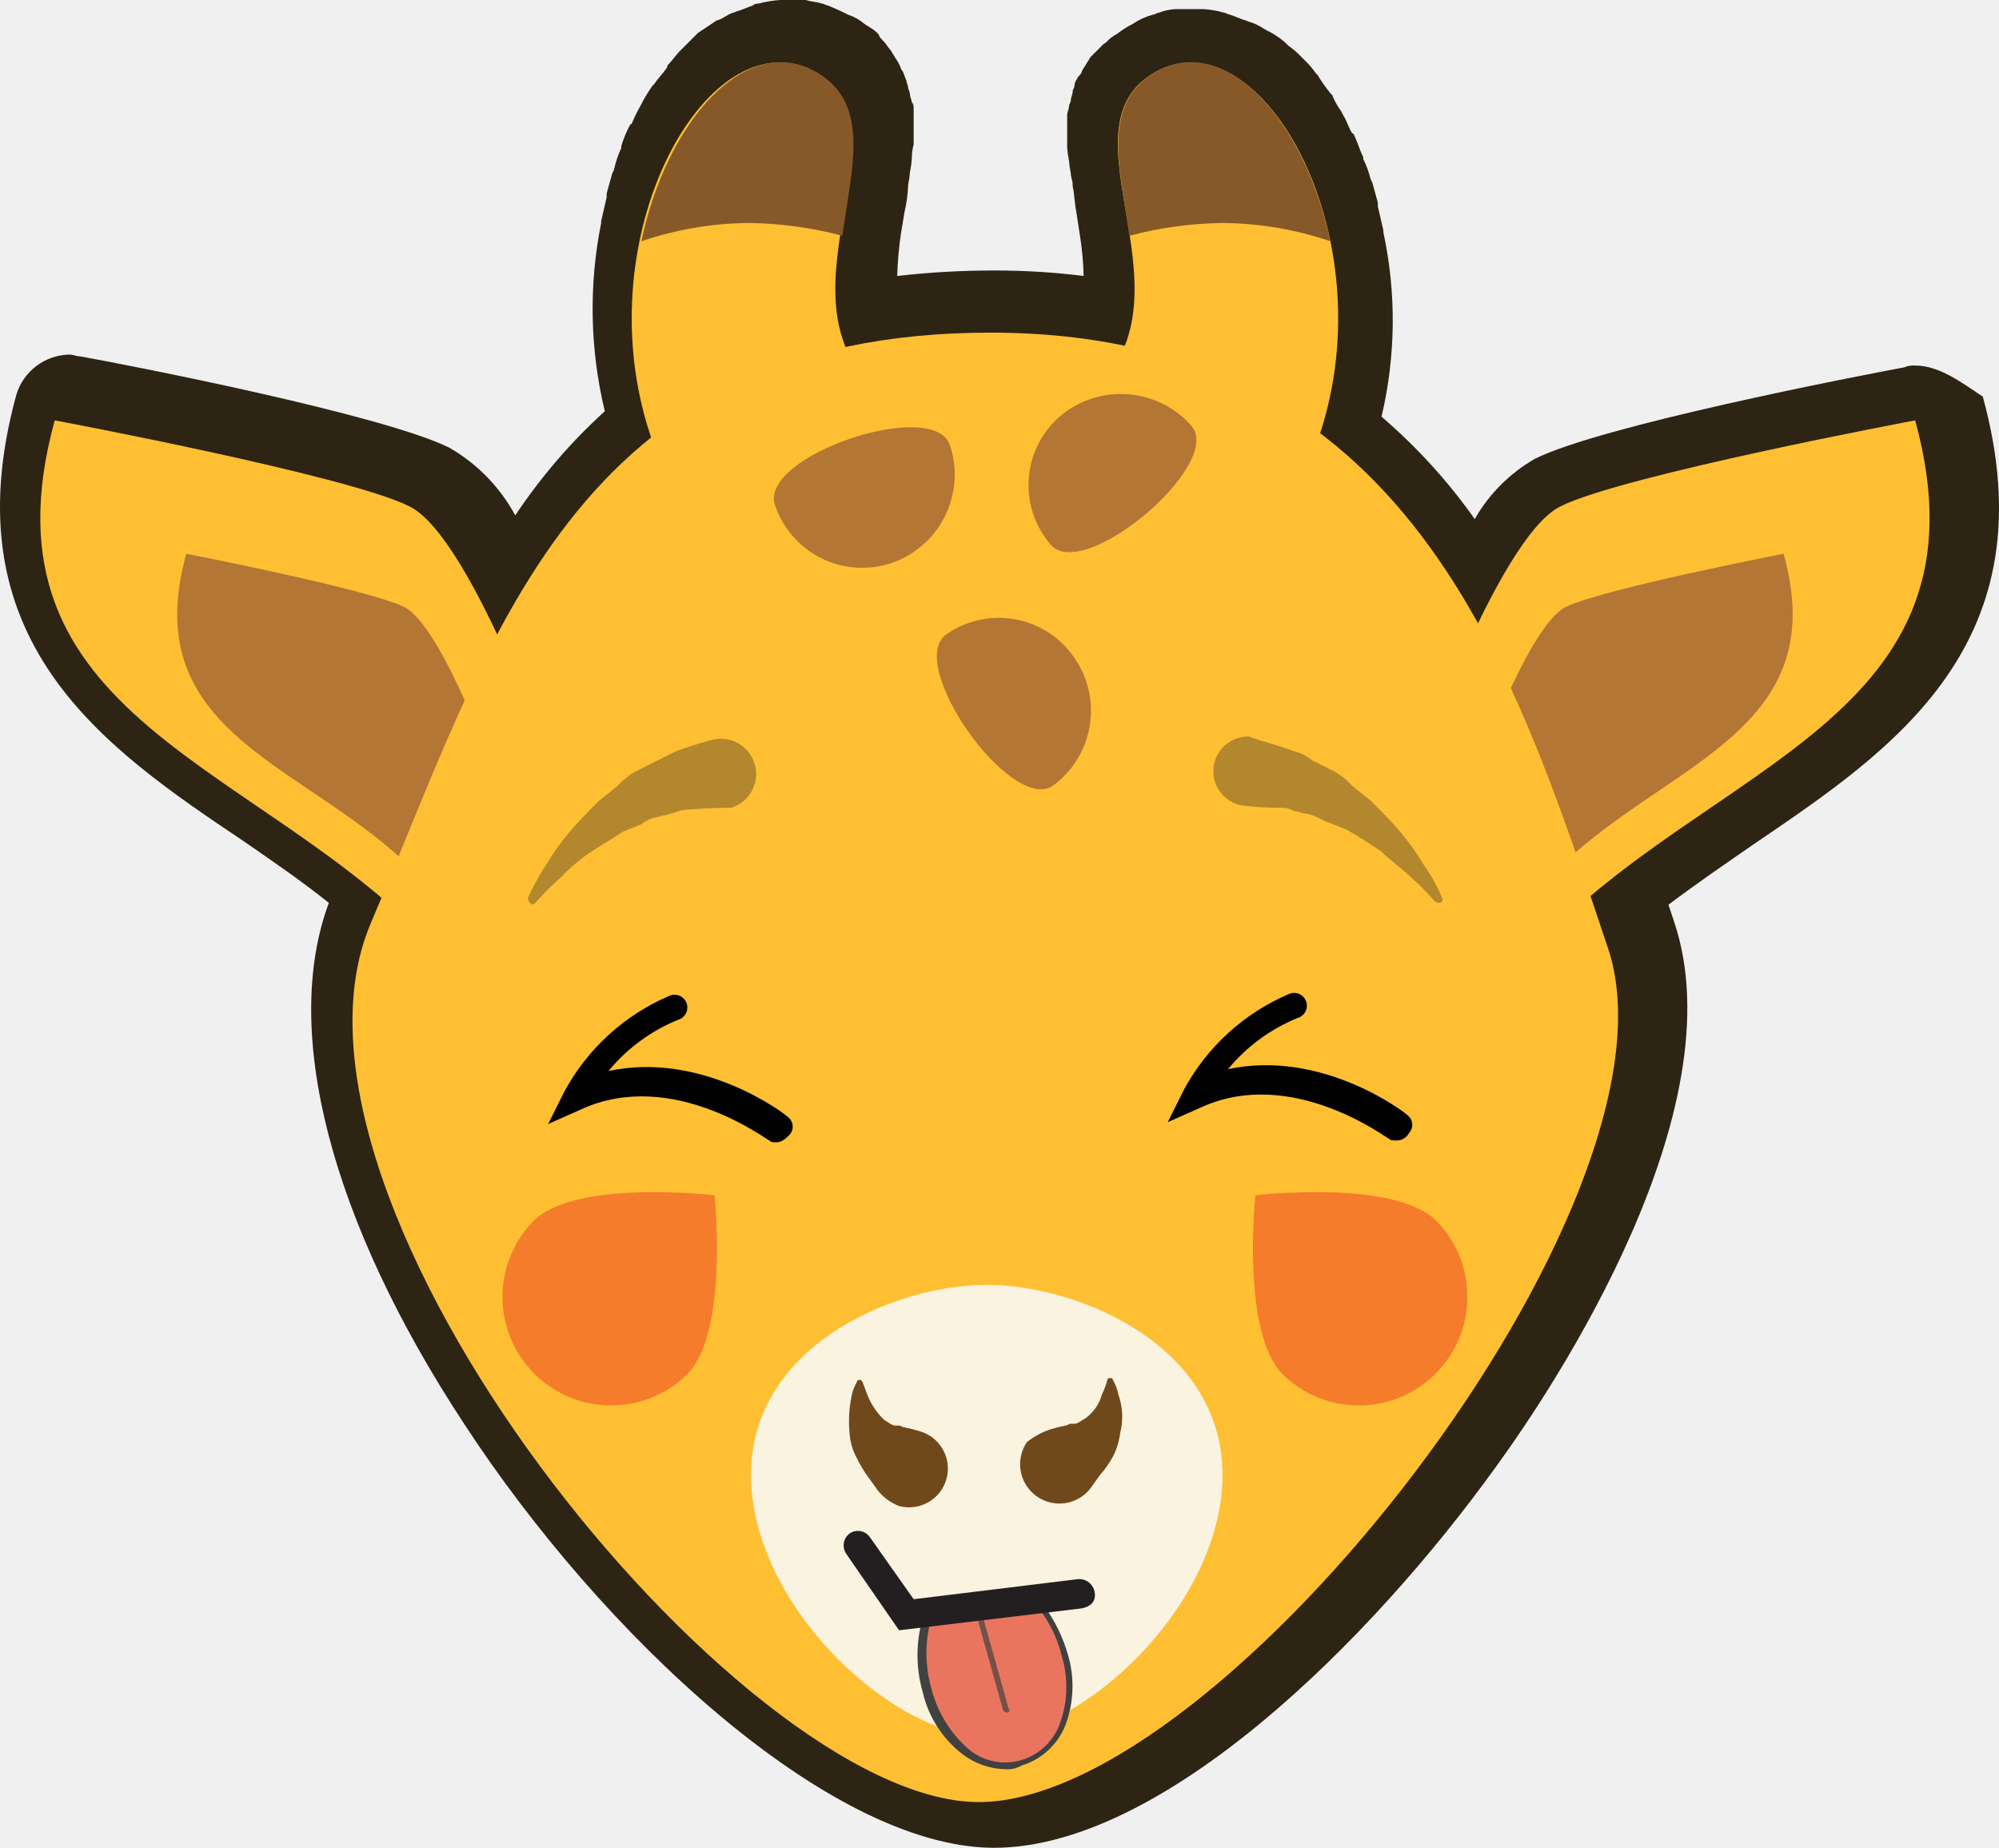
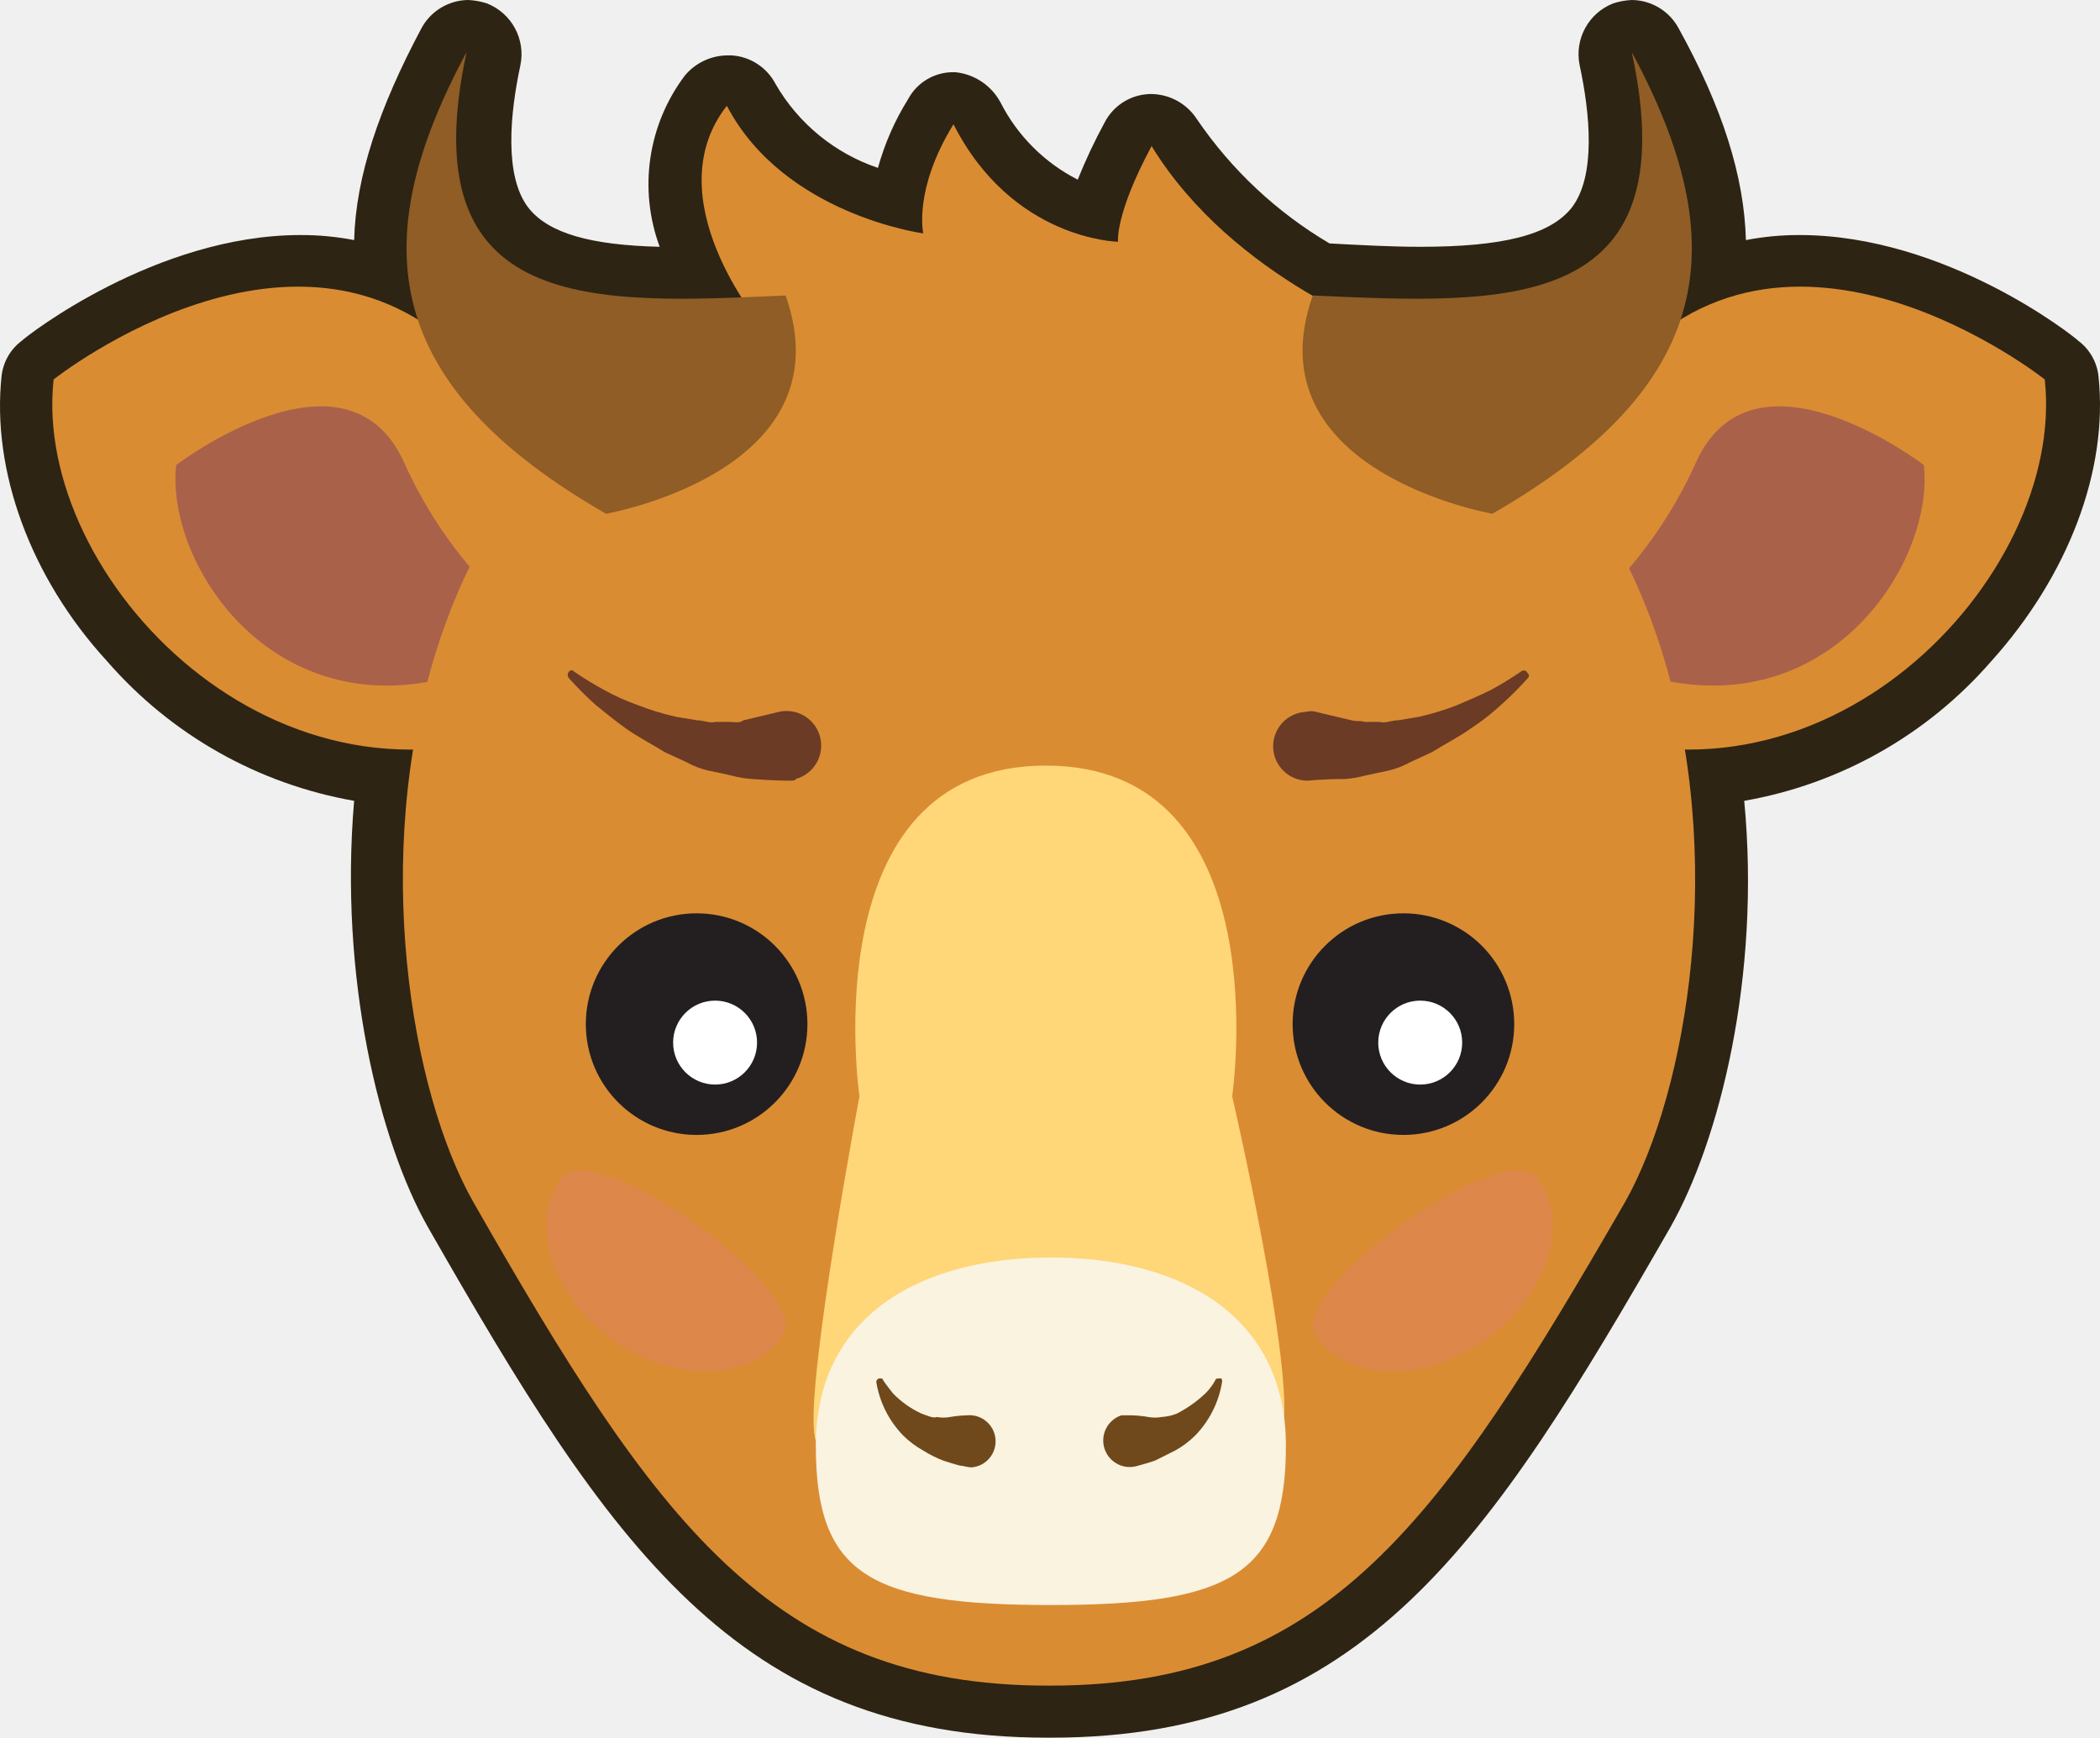
- <svg xmlns="http://www.w3.org/2000/svg" id="Layer_1" data-name="Layer 1" viewBox="0 0 109.381 101.1">
+ <svg xmlns="http://www.w3.org/2000/svg" id="Layer_1" data-name="Layer 1" viewBox="0 0 125.085 103.5">
  <g>
-     <path d="M104.794,20a1.268,1.268,0,0,0-.6.1c-2.7.5-16.6,3.2-20.2,5a8.863,8.863,0,0,0-3.3,3.3,30.659,30.659,0,0,0-5.1-5.6,22.938,22.938,0,0,0,.1-10.1v-.1c-.1-.4-.2-.9-.3-1.3v-.2c-.1-.4-.2-.7-.3-1.1l-.1-.2a4.873,4.873,0,0,0-.4-1.1V8.6c-.2-.4-.3-.8-.5-1.2a.1.1,0,0,0-.1-.1c-.2-.3-.3-.7-.5-1l-.1-.2a4.052,4.052,0,0,1-.5-.9l-.1-.1a8.65,8.65,0,0,1-.7-1l-.1-.1a4.352,4.352,0,0,0-.6-.7l-.2-.2a4.351,4.351,0,0,0-.7-.6l-.2-.2a4.7,4.7,0,0,0-.9-.6c-.1,0-.1-.1-.2-.1a2.994,2.994,0,0,0-.8-.4c-.1,0-.2-.1-.3-.1-.3-.1-.5-.2-.8-.3-.1,0-.2-.1-.3-.1a5.16,5.16,0,0,0-1.1-.2h-1.6a2.921,2.921,0,0,0-.9.2c-.1,0-.2.1-.3.1a3.7,3.7,0,0,0-1.1.5,5.583,5.583,0,0,0-.8.5c-.1.1-.2.1-.3.2-.2.1-.3.3-.5.4l-.3.3-.4.4c-.1.1-.1.2-.2.3-.1.2-.2.3-.3.5,0,.1-.1.2-.2.3-.1.2-.2.3-.2.5,0,.1-.1.2-.1.3,0,.2-.1.3-.1.5,0,.1-.1.2-.1.3,0,.2-.1.3-.1.5V8.1a5.64,5.64,0,0,0,.1.7,5.64,5.64,0,0,0,.1.7c0,.2.1.4.1.6v.1c.1.4.1.9.2,1.4l.2,1.3a16.356,16.356,0,0,1,.2,2.2,38.663,38.663,0,0,0-4.8-.3,46.264,46.264,0,0,0-5.4.3,19.518,19.518,0,0,1,.2-2.3l.2-1.2a7.721,7.721,0,0,0,.2-1.5,5.64,5.64,0,0,0,.1-.7,5.64,5.64,0,0,0,.1-.7,2.815,2.815,0,0,1,.1-.8V6c0-.2,0-.3-.1-.4,0-.1-.1-.3-.1-.4,0-.2-.1-.3-.1-.4s-.1-.3-.1-.4c-.1-.2-.1-.3-.2-.5-.1-.1-.1-.2-.2-.4s-.2-.3-.3-.5c-.1-.1-.1-.2-.2-.3s-.2-.3-.4-.5c-.1-.1-.2-.2-.2-.3a1.755,1.755,0,0,0-.5-.4c-.1-.1-.2-.1-.3-.2a2.622,2.622,0,0,0-.9-.5,11.733,11.733,0,0,0-1.1-.5c-.1,0-.2-.1-.3-.1-.3-.1-.6-.1-.9-.2h-1.4a5.987,5.987,0,0,0-1.2.2.367.367,0,0,0-.3.1c-.3.1-.5.2-.8.3-.1,0-.2.1-.3.1-.3.1-.5.3-.8.4a.349.349,0,0,0-.2.1l-.9.6-.2.2-.6.6-.2.2c-.2.2-.4.5-.6.7a.349.349,0,0,0-.1.2c-.2.3-.5.6-.7.9l-.1.1a9.215,9.215,0,0,0-.5.8l-.1.2a9.293,9.293,0,0,0-.5,1,.1.1,0,0,1-.1.1,6.115,6.115,0,0,0-.5,1.2v.1a5.639,5.639,0,0,0-.4,1.2l-.1.2c-.1.4-.2.7-.3,1.1v.2c-.1.4-.2.9-.3,1.3v.1a23.87,23.87,0,0,0,.2,10.3,30.54,30.54,0,0,0-4.9,5.7,9.454,9.454,0,0,0-3.6-3.7c-3.6-1.8-17.4-4.5-20.2-5-.2,0-.4-.1-.6-.1a3.092,3.092,0,0,0-2.9,2.2c-3.7,13.5,4.8,19.3,12.4,24.4,1.6,1.1,3.2,2.2,4.7,3.4-2.6,7,.1,17.4,7.4,28.5,7.5,11.5,19.9,23.1,28.9,23.2h.1c9.2,0,20.6-11.3,27.5-20.9,3.2-4.4,13.2-19.5,9.7-29.8l-.3-.9c1.6-1.2,3.2-2.3,4.8-3.4,7.5-5.1,16.1-10.9,12.4-24.4C107.294,20.9,106.094,20,104.794,20Z" fill="#2d2413" />
+     <path d="M124.994,22.4a3.037,3.037,0,0,0-1.2-2.1c-.3-.3-7.9-6.3-16.6-6.3a16.551,16.551,0,0,0-3.2.3c-.1-3.8-1.4-7.9-4-12.6a3.2,3.2,0,0,0-2.8-1.7,4.253,4.253,0,0,0-1.1.2,3.25,3.25,0,0,0-2,3.7c.6,2.8,1,6.6-.5,8.5-1.3,1.6-4.1,2.3-9,2.3-1.7,0-3.5-.1-5.4-.2a24.8,24.8,0,0,1-7.9-7.4,3.282,3.282,0,0,0-2.7-1.5h-.1a3.129,3.129,0,0,0-2.7,1.7,32.568,32.568,0,0,0-1.6,3.4,10.512,10.512,0,0,1-4.6-4.6,3.448,3.448,0,0,0-2.7-1.8h-.1a3.034,3.034,0,0,0-2.7,1.6,15.551,15.551,0,0,0-1.8,4.1,11.157,11.157,0,0,1-6.1-5,3.177,3.177,0,0,0-2.6-1.7h-.3a3.338,3.338,0,0,0-2.5,1.2,10.742,10.742,0,0,0-1.5,10.2c-4.1-.1-6.6-.8-7.8-2.3-1.5-1.9-1.1-5.7-.5-8.5a3.25,3.25,0,0,0-2-3.7,4.253,4.253,0,0,0-1.1-.2,3.2,3.2,0,0,0-2.8,1.7c-2.5,4.7-3.9,8.8-4,12.6a16.551,16.551,0,0,0-3.2-.3c-8.6,0-16.3,6-16.6,6.3a3.037,3.037,0,0,0-1.2,2.1c-.6,5.6,1.7,12,6.3,17a25.248,25.248,0,0,0,14.7,8.3c-.9,10.5,1.5,20.3,4.4,25.4,10.8,18.9,18.4,30.4,36.9,30.4h.2c18.6,0,26.1-11.6,36.9-30.4,2.9-5.1,5.4-14.9,4.4-25.4a25.248,25.248,0,0,0,14.7-8.3C123.194,34.3,125.594,28,124.994,22.4Z" fill="#2d2413" />
    <g>
+       <path d="M45.294,19.3s-6.3-7.5-2-13c3.4,6.5,11.7,7.6,11.7,7.6s-.6-2.6,1.8-6.5c3.5,6.9,9.8,7,9.8,7s-.2-1.6,2-5.7c4.9,8,14.6,11.3,14.6,11.3" fill="#da8c33" />
      <g>
        <g>
-           <path d="M77.094,43.3s4.8-13.9,8.3-15.6c3.4-1.7,19.4-4.7,19.4-4.7,4.5,16.4-11.3,18.7-20.7,28.8Z" fill="#febf32" />
-           <path d="M80.594,42.7s3-8.5,5.1-9.5,11.9-2.9,11.9-2.9c2.8,10-6.9,11.5-12.7,17.6Z" fill="#b37635" />
+           <path d="M35.394,31.5s-.9-2-6.7-9.1c-10-12.1-25.5.2-25.5.2-1.3,11.8,13.4,27.3,29.3,20.3Z" fill="#da8c33" />
+           <path d="M29.994,35.9a26.431,26.431,0,0,1-5.9-8.3c-3.4-7.7-13.6.1-13.6.1-.7,6.3,6.8,17.3,19.4,11.5Z" fill="#aa614a" />
        </g>
        <g>
-           <path d="M30.694,43.3s-4.8-13.9-8.3-15.6c-3.4-1.7-19.4-4.7-19.4-4.7-4.5,16.4,11.3,18.7,20.7,28.8Z" fill="#febf32" />
-           <path d="M27.194,42.7s-3-8.5-5.1-9.5-11.9-2.9-11.9-2.9c-2.8,10.1,6.9,11.5,12.7,17.6Z" fill="#b37635" />
+           <path d="M89.594,31.5s.9-2,6.7-9.1c10-12.1,25.5.2,25.5.2,1.3,11.8-13.4,27.3-29.3,20.3Z" fill="#da8c33" />
+           <path d="M95.094,35.9a26.431,26.431,0,0,0,5.9-8.3c3.4-7.7,13.6.1,13.6.1.7,6.3-6.8,17.3-19.4,11.5Z" fill="#aa614a" />
        </g>
      </g>
-       <path d="M54.194,18.2c-22.9,0-27.3,16.8-33.9,32.3-6.5,15.2,20.1,48,33.2,48.1,13.4.1,39.1-32.9,34.5-46.7C82.894,36.7,77.194,18.2,54.194,18.2Z" fill="#febf32" />
-       <path d="M41.094,80.7c0,7.1,7.7,14.3,12.9,14.3s12.9-7.2,12.9-14.3-7.9-10.4-12.9-10.4S41.094,73.6,41.094,80.7Z" fill="#f9f3e0" />
+       <path d="M62.794,15.4h-.6c-43.7,0-41.4,43.2-34,56.2,10.8,18.9,17.7,28.8,34.2,28.8h.2c16.5,0,23.3-9.9,34.2-28.8C104.194,58.5,106.394,15.4,62.794,15.4Z" fill="#da8c33" />
+       <path d="M73.394,65.3s3.8,16.4,3,20c-.8,3.2-5.6-.3-14.1-.3-9.2,0-13.4,4-13.8.3-.4-3.5,2.7-20,2.7-20s-2.9-19.7,11.1-19.7S73.394,65.3,73.394,65.3Z" fill="#ffd678" />
+       <path d="M48.594,86.1c0,7.7,3.2,9.5,14,9.5,10.7,0,14-1.8,14-9.5s-6.2-11.2-14-11.2S48.594,78.4,48.594,86.1Z" fill="#f9f3e0" />
      <g>
-         <path d="M57.494,78.2a7.346,7.346,0,0,1,.8-.2c.1,0,.2-.1.3-.1h.2c.2,0,.4-.2.6-.3a2.379,2.379,0,0,0,.9-1.3,4.416,4.416,0,0,0,.3-.8c0-.1.1-.1.2-.1a.1.1,0,0,1,.1.1,2.413,2.413,0,0,1,.3.8,3.6,3.6,0,0,1,.1,2.1,3.814,3.814,0,0,1-.4,1.3,5.338,5.338,0,0,1-.7,1c-.3.4-.5.7-.5.7h0a2.151,2.151,0,0,1-3.5-2.5A4.152,4.152,0,0,1,57.494,78.2Z" fill="#6f491c" />
-         <path d="M47.994,81.5s-.2-.3-.5-.7a6.361,6.361,0,0,1-.6-1,3.259,3.259,0,0,1-.4-1.3,6.852,6.852,0,0,1,.1-2.1,2.413,2.413,0,0,1,.3-.8c0-.1.1-.1.2-.1l.1.1s.1.3.3.8a3.805,3.805,0,0,0,.9,1.3c.2.1.4.3.6.3h.2c.1,0,.2.1.3.1a7.346,7.346,0,0,1,.8.2,2.122,2.122,0,0,1-1.1,4.1,2.73,2.73,0,0,1-1.2-.9Z" fill="#6f491c" />
+         <path d="M57.194,87.3s-.4-.1-1-.3a6.575,6.575,0,0,1-1.2-.6,5.384,5.384,0,0,1-1.2-.9,5.918,5.918,0,0,1-1.6-3.2.215.215,0,0,1,.2-.2c.1,0,.2,0,.2.1,0,0,.2.3.6.8a5.689,5.689,0,0,0,1.7,1.2c.3.1.7.3.9.2a2.133,2.133,0,0,0,.8,0,6.734,6.734,0,0,1,1-.1,1.557,1.557,0,0,1,.3,3.1C57.594,87.4,57.394,87.3,57.194,87.3Z" fill="#6f491c" />
+         <path d="M67.394,84.3a6.734,6.734,0,0,1,1,.1,2.133,2.133,0,0,0,.8,0,2.92,2.92,0,0,0,.9-.2,7.351,7.351,0,0,0,1.7-1.2,3.453,3.453,0,0,0,.6-.8c0-.1.2-.1.3-.1s.1.1.1.2a5.918,5.918,0,0,1-1.6,3.2,5.383,5.383,0,0,1-1.2.9l-1.2.6c-.6.2-1,.3-1,.3a1.581,1.581,0,0,1-1-3Z" fill="#6f491c" />
      </g>
      <g>
-         <path d="M68.894,40.5s.8.2,1.9.6a2.355,2.355,0,0,1,1,.5l1.2.6a3.915,3.915,0,0,1,1,.8l1,.8c.6.6,1.2,1.2,1.7,1.8a13.6,13.6,0,0,1,1.2,1.7,9.039,9.039,0,0,1,1,1.8.192.192,0,0,1-.1.3.367.367,0,0,1-.3-.1,14.665,14.665,0,0,0-1.4-1.4c-.4-.4-1-.8-1.5-1.3-.6-.4-1.2-.8-1.9-1.2l-1-.4c-.3-.1-.6-.3-.9-.4s-.6-.1-.8-.2c-.3,0-.4-.2-.8-.2a17.827,17.827,0,0,1-2-.1,1.9,1.9,0,0,1,.2-3.8C68.494,40.4,68.694,40.4,68.894,40.5Z" fill="#b3872d" />
-         <path d="M39.594,44.2s-.8,0-2,.1a2.354,2.354,0,0,0-.8.2c-.3.1-.5.1-.8.2a1.8,1.8,0,0,0-.9.4l-1,.4c-.6.4-1.3.8-1.9,1.2a10.02,10.02,0,0,0-1.5,1.3,14.667,14.667,0,0,0-1.4,1.4.187.187,0,0,1-.3,0,.367.367,0,0,1-.1-.3,14.123,14.123,0,0,1,1-1.8,13.6,13.6,0,0,1,1.2-1.7c.5-.6,1.1-1.2,1.7-1.8l1-.8a3.915,3.915,0,0,1,1-.8l1.2-.6,1-.5c1.1-.4,1.9-.6,1.9-.6a1.93,1.93,0,1,1,1.1,3.7Z" fill="#b3872d" />
-       </g>
-       <g>
-         <path d="M76.394,62.4c-.2,0-.3,0-.4-.1-.1,0-5.3-4-10.3-1.7l-1.8.8.9-1.8a11.793,11.793,0,0,1,5.7-5.2.7.7,0,1,1,.5,1.3,9.667,9.667,0,0,0-3.8,2.8c5.1-1.1,9.6,2.3,9.8,2.5a.668.668,0,0,1,.1,1A.755.755,0,0,1,76.394,62.4Z" fill="#010101" />
-         <path d="M42.494,62.5c-.2,0-.3,0-.4-.1-.1,0-5.3-4-10.3-1.7l-1.8.8.9-1.8a11.793,11.793,0,0,1,5.7-5.2.7.7,0,1,1,.5,1.3,9.667,9.667,0,0,0-3.8,2.8c5.1-1.1,9.6,2.3,9.8,2.5a.668.668,0,0,1,.1,1C42.894,62.4,42.694,62.5,42.494,62.5Z" fill="#010101" />
+         <path d="M36.094,30.6c-13.2-7.6-14.5-16-8.3-27.5-3.4,15.7,7.7,15,19,14.5C50.494,28.1,36.094,30.6,36.094,30.6Z" fill="#8f5d25" />
+         <path d="M88.894,30.6c13.2-7.6,14.5-16,8.3-27.5,3.4,15.7-7.7,15-19,14.5C74.494,28.1,88.894,30.6,88.894,30.6Z" fill="#8f5d25" />
      </g>
      <g>
        <g>
-           <path d="M71.994,24.4c4.1-11.1-2.9-23.6-8.7-20.5s2.9,12.8-4.1,18C65.694,29.4,71.994,24.4,71.994,24.4Z" fill="#febf32" />
-           <path d="M66.894,12.2a18.711,18.711,0,0,1,5.9,1c-1.4-6.6-5.7-11.4-9.5-9.3-3.1,1.7-2,5.3-1.5,9A20.929,20.929,0,0,1,66.894,12.2Z" fill="#875929" />
+           <path d="M90.194,61a6.6,6.6,0,1,1-6.6-6.6A6.594,6.594,0,0,1,90.194,61Z" fill="#231f20" />
+           <circle cx="84.594" cy="62.1" r="2.5" fill="#fff" />
        </g>
        <g>
-           <path d="M35.794,24.4c-4.1-11.1,2.9-23.6,8.7-20.5s-2.9,12.8,4.1,18C42.194,29.4,35.794,24.4,35.794,24.4Z" fill="#febf32" />
-           <path d="M40.994,12.2a18.711,18.711,0,0,0-5.9,1c1.4-6.6,5.7-11.4,9.5-9.3,3.1,1.7,2,5.3,1.5,9A20.929,20.929,0,0,0,40.994,12.2Z" fill="#875929" />
+           <circle cx="41.494" cy="61" r="6.6" fill="#231f20" />
+           <circle cx="42.594" cy="62.1" r="2.5" fill="#fff" />
        </g>
      </g>
      <g>
-         <g>
-           <path d="M56.394,87.2l-4.5.6-1.1.5a7.777,7.777,0,0,0-.1,4.3c.8,2.9,3,4.5,5.1,3.9s3.2-3.1,2.4-6A6.691,6.691,0,0,0,56.394,87.2Z" fill="#ea755e" />
-           <path d="M54.994,96.8a4.006,4.006,0,0,1-2.3-.8,5.979,5.979,0,0,1-2.2-3.4,7.3,7.3,0,0,1,.1-4.4v-.1l1.2-.5,4.6-.6.1.1a8.4,8.4,0,0,1,1.9,3.3,6.062,6.062,0,0,1-.1,4,3.735,3.735,0,0,1-2.4,2.2A1.486,1.486,0,0,1,54.994,96.8Zm-4-8.4a7.145,7.145,0,0,0,0,4.1,6.522,6.522,0,0,0,2,3.2,3.11,3.11,0,0,0,2.9.6,3.217,3.217,0,0,0,2.1-2,5.816,5.816,0,0,0,.1-3.7,6.721,6.721,0,0,0-1.7-3.1l-4.4.6Z" fill="#414142" />
-         </g>
-         <g opacity="0.7">
-           <path d="M55.094,93.7a.349.349,0,0,1-.2-.1l-1.4-5c0-.1,0-.2.1-.2s.2,0,.2.1l1.4,5c.1.1,0,.2-.1.2Z" fill="#414142" />
-         </g>
-         <path d="M49.194,89.2l-2.9-4.2a.814.814,0,0,1,.2-1.1.8.8,0,0,1,1.1.2l2.4,3.4,9-1.1a.856.856,0,0,1,.9.7c.1.5-.2.8-.7.9Z" fill="#231f20" />
+         <path d="M46.994,46.5s-.9,0-2.2-.1a5.988,5.988,0,0,1-1.2-.2c-.4-.1-.9-.2-1.4-.3a5.024,5.024,0,0,1-1.3-.5l-1.3-.6c-.8-.5-1.6-.9-2.3-1.4s-1.3-1-1.8-1.4a19.369,19.369,0,0,1-1.6-1.6.3.3,0,0,1,0-.4.187.187,0,0,1,.3,0,19.325,19.325,0,0,0,1.8,1.1,12.932,12.932,0,0,0,2,.9,15.457,15.457,0,0,0,2.3.7l1.2.2c.4,0,.8.2,1.1.1h.9c.3,0,.5.1.8-.1,1.3-.3,2.1-.5,2.1-.5a2.062,2.062,0,0,1,1,4C47.394,46.5,47.194,46.5,46.994,46.5Z" fill="#6c3b25" />
+         <path d="M78.394,42.4s.8.2,2.1.5c.4.1.5,0,.8.1h.9c.3.1.7-.1,1.1-.1l1.2-.2a15.456,15.456,0,0,0,2.3-.7c.7-.3,1.4-.6,2-.9a19.32,19.32,0,0,0,1.8-1.1.247.247,0,0,1,.4.1.187.187,0,0,1,0,.3,19.371,19.371,0,0,1-1.6,1.6,14.1,14.1,0,0,1-1.8,1.4c-.7.5-1.5.9-2.3,1.4l-1.3.6a5.024,5.024,0,0,1-1.3.5c-.5.1-.9.2-1.4.3a5.986,5.986,0,0,1-1.2.2c-1.3,0-2.2.1-2.2.1a2.051,2.051,0,0,1-.1-4.1A1.146,1.146,0,0,1,78.394,42.4Z" fill="#6c3b25" />
      </g>
-       <g>
-         <path d="M78.594,66.8a5.94,5.94,0,0,1-8.4,8.4c-2.3-2.3-1.5-9.8-1.5-9.8S76.294,64.5,78.594,66.8Z" fill="#f47c2a" />
-         <path d="M29.194,66.8a5.94,5.94,0,0,0,8.4,8.4c2.3-2.3,1.5-9.8,1.5-9.8S31.494,64.5,29.194,66.8Z" fill="#f47c2a" />
-       </g>
-       <g>
-         <path d="M51.794,34.7a5.007,5.007,0,0,1,7,1.3,5.076,5.076,0,0,1-1.2,7C55.294,44.5,49.494,36.3,51.794,34.7Z" fill="#b37635" />
-         <path d="M51.994,24.4a5.116,5.116,0,0,1-3.2,6.4,5.034,5.034,0,0,1-6.4-3.2C41.594,24.9,51.194,21.7,51.994,24.4Z" fill="#b37635" />
-         <path d="M65.194,23.3c1.8,2.1-5.9,8.6-7.7,6.5a4.971,4.971,0,0,1,.6-7.1A5.155,5.155,0,0,1,65.194,23.3Z" fill="#b37635" />
+       <g opacity="0.5">
+         <path d="M91.594,70.2c-1.9-2.7-15.1,6.7-13.2,9.4s6.4,2.8,10.1.2C92.094,77.2,93.594,72.9,91.594,70.2Z" fill="#e18161" />
+         <path d="M33.394,70.2c1.9-2.7,15.1,6.7,13.2,9.4s-6.4,2.8-10.1.2C32.894,77.2,31.494,72.9,33.394,70.2Z" fill="#e18161" />
      </g>
    </g>
  </g>
</svg>
